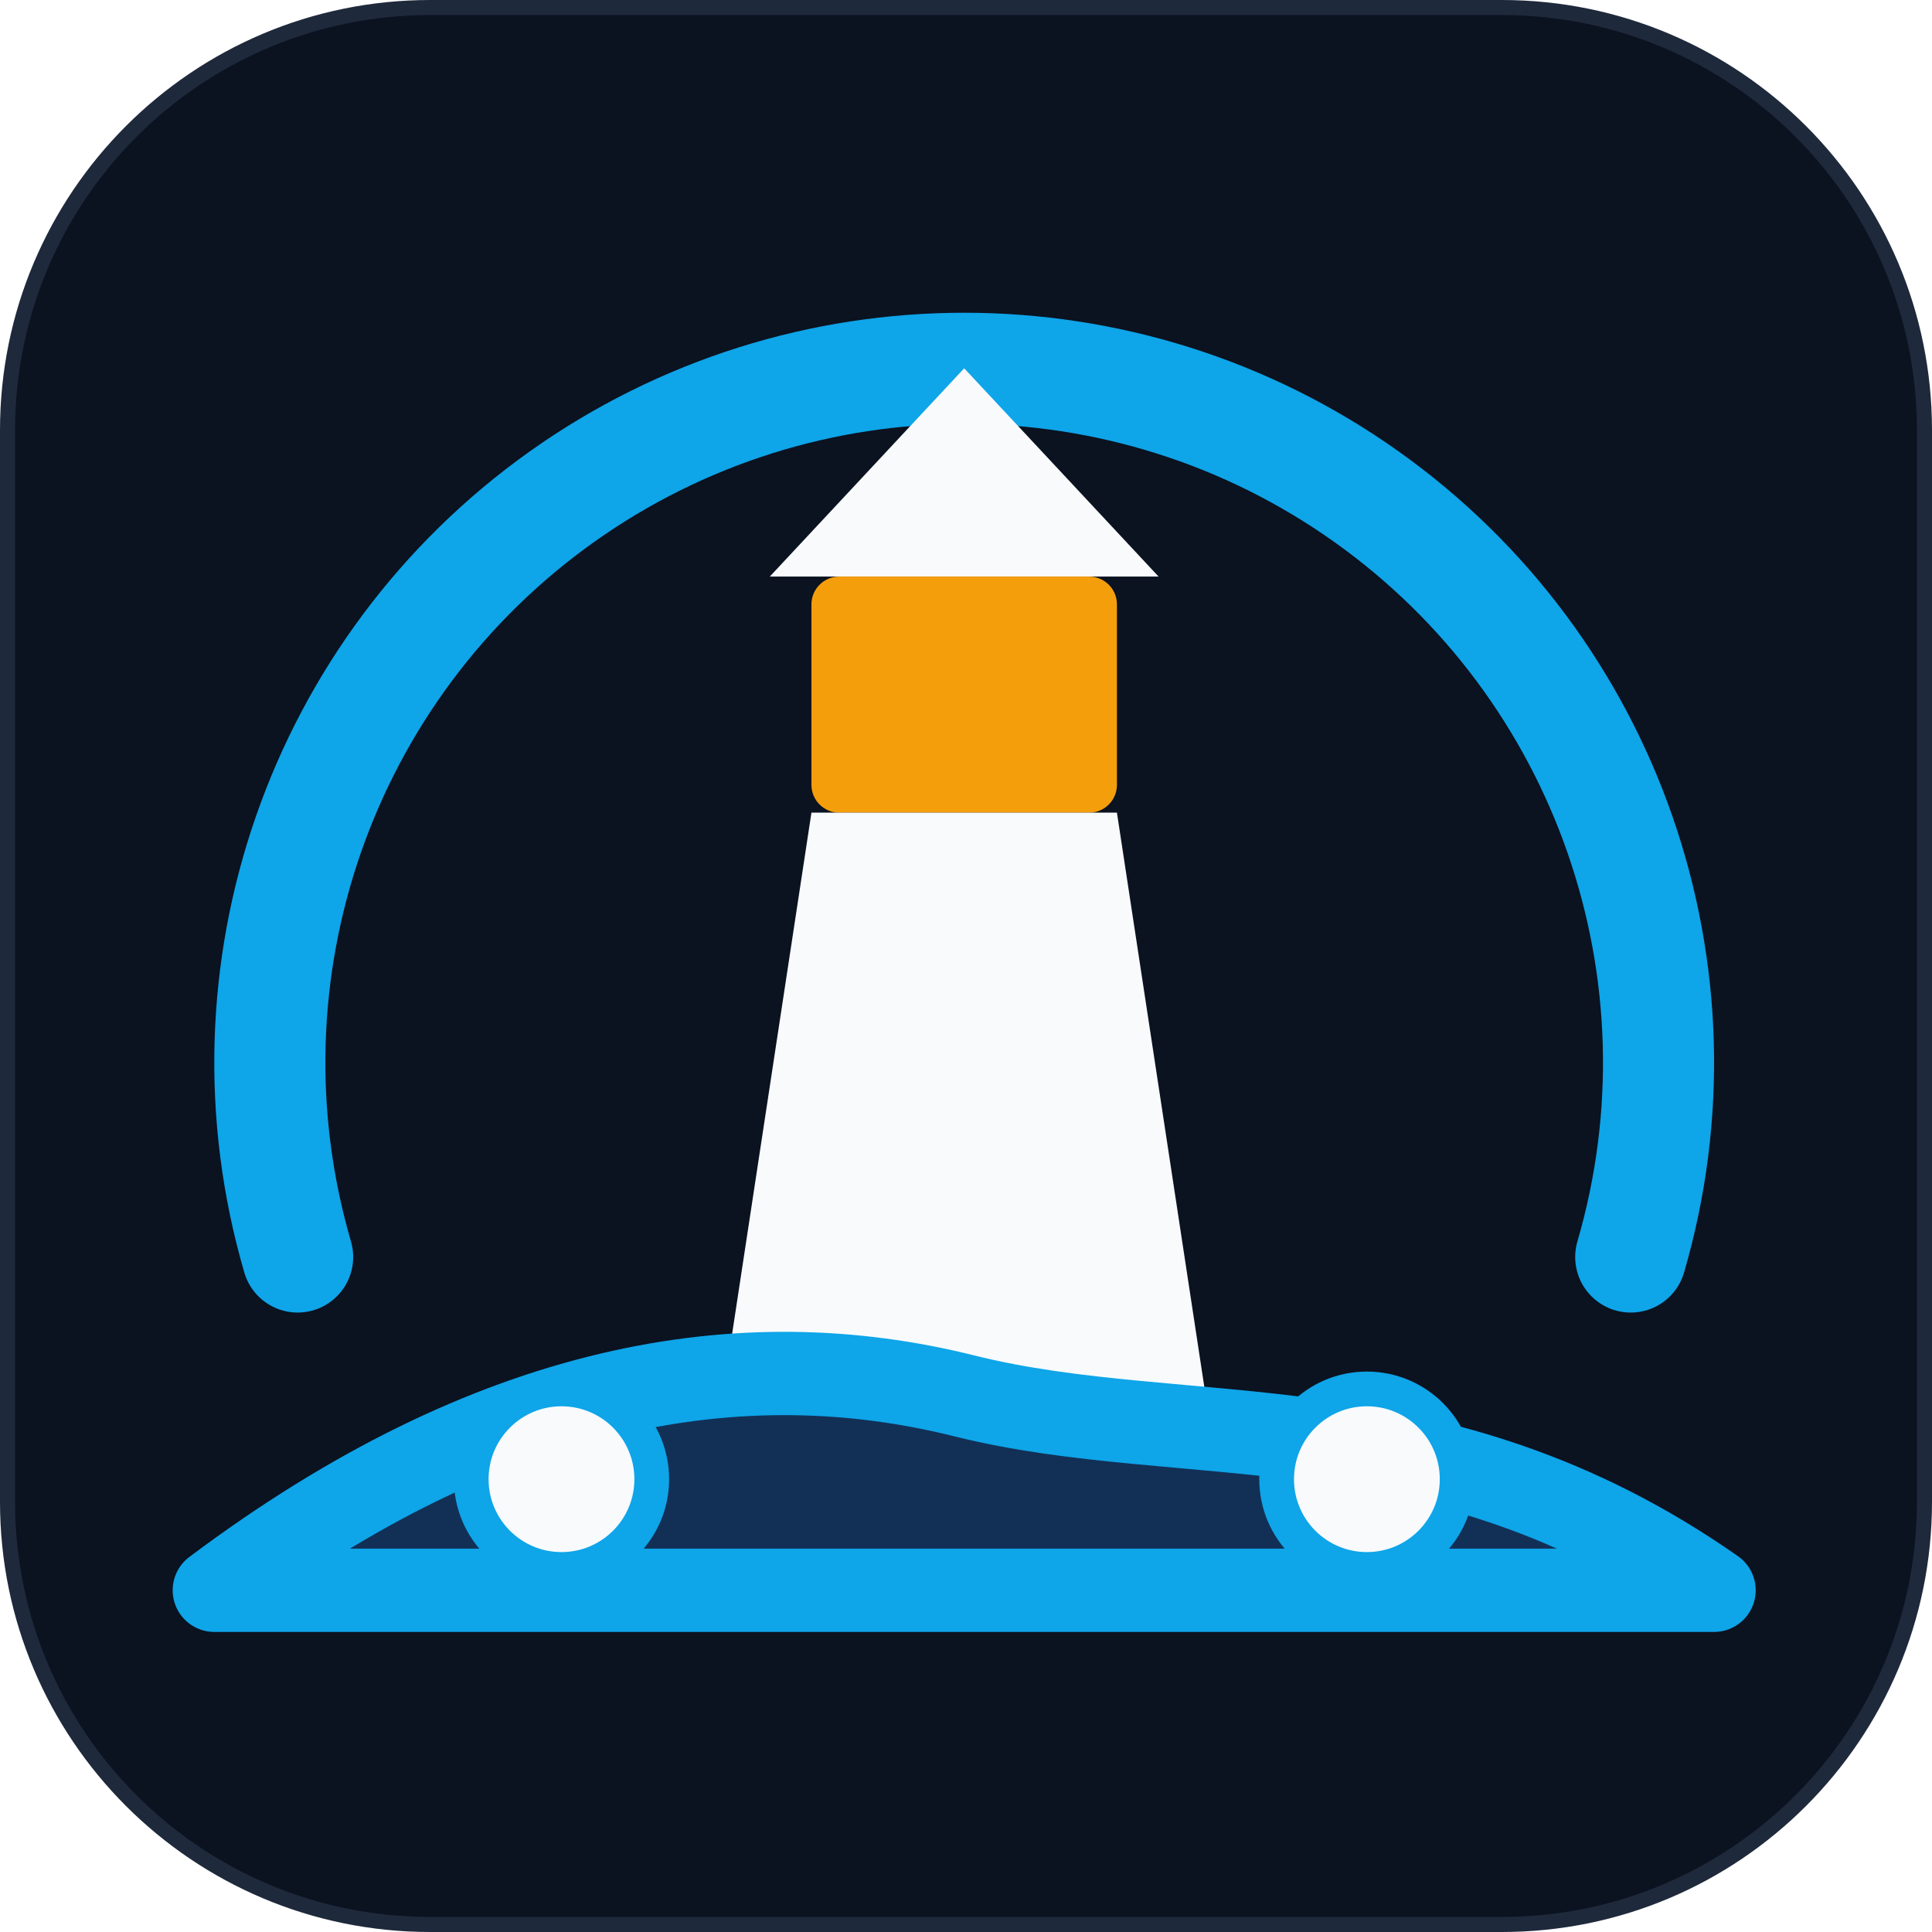
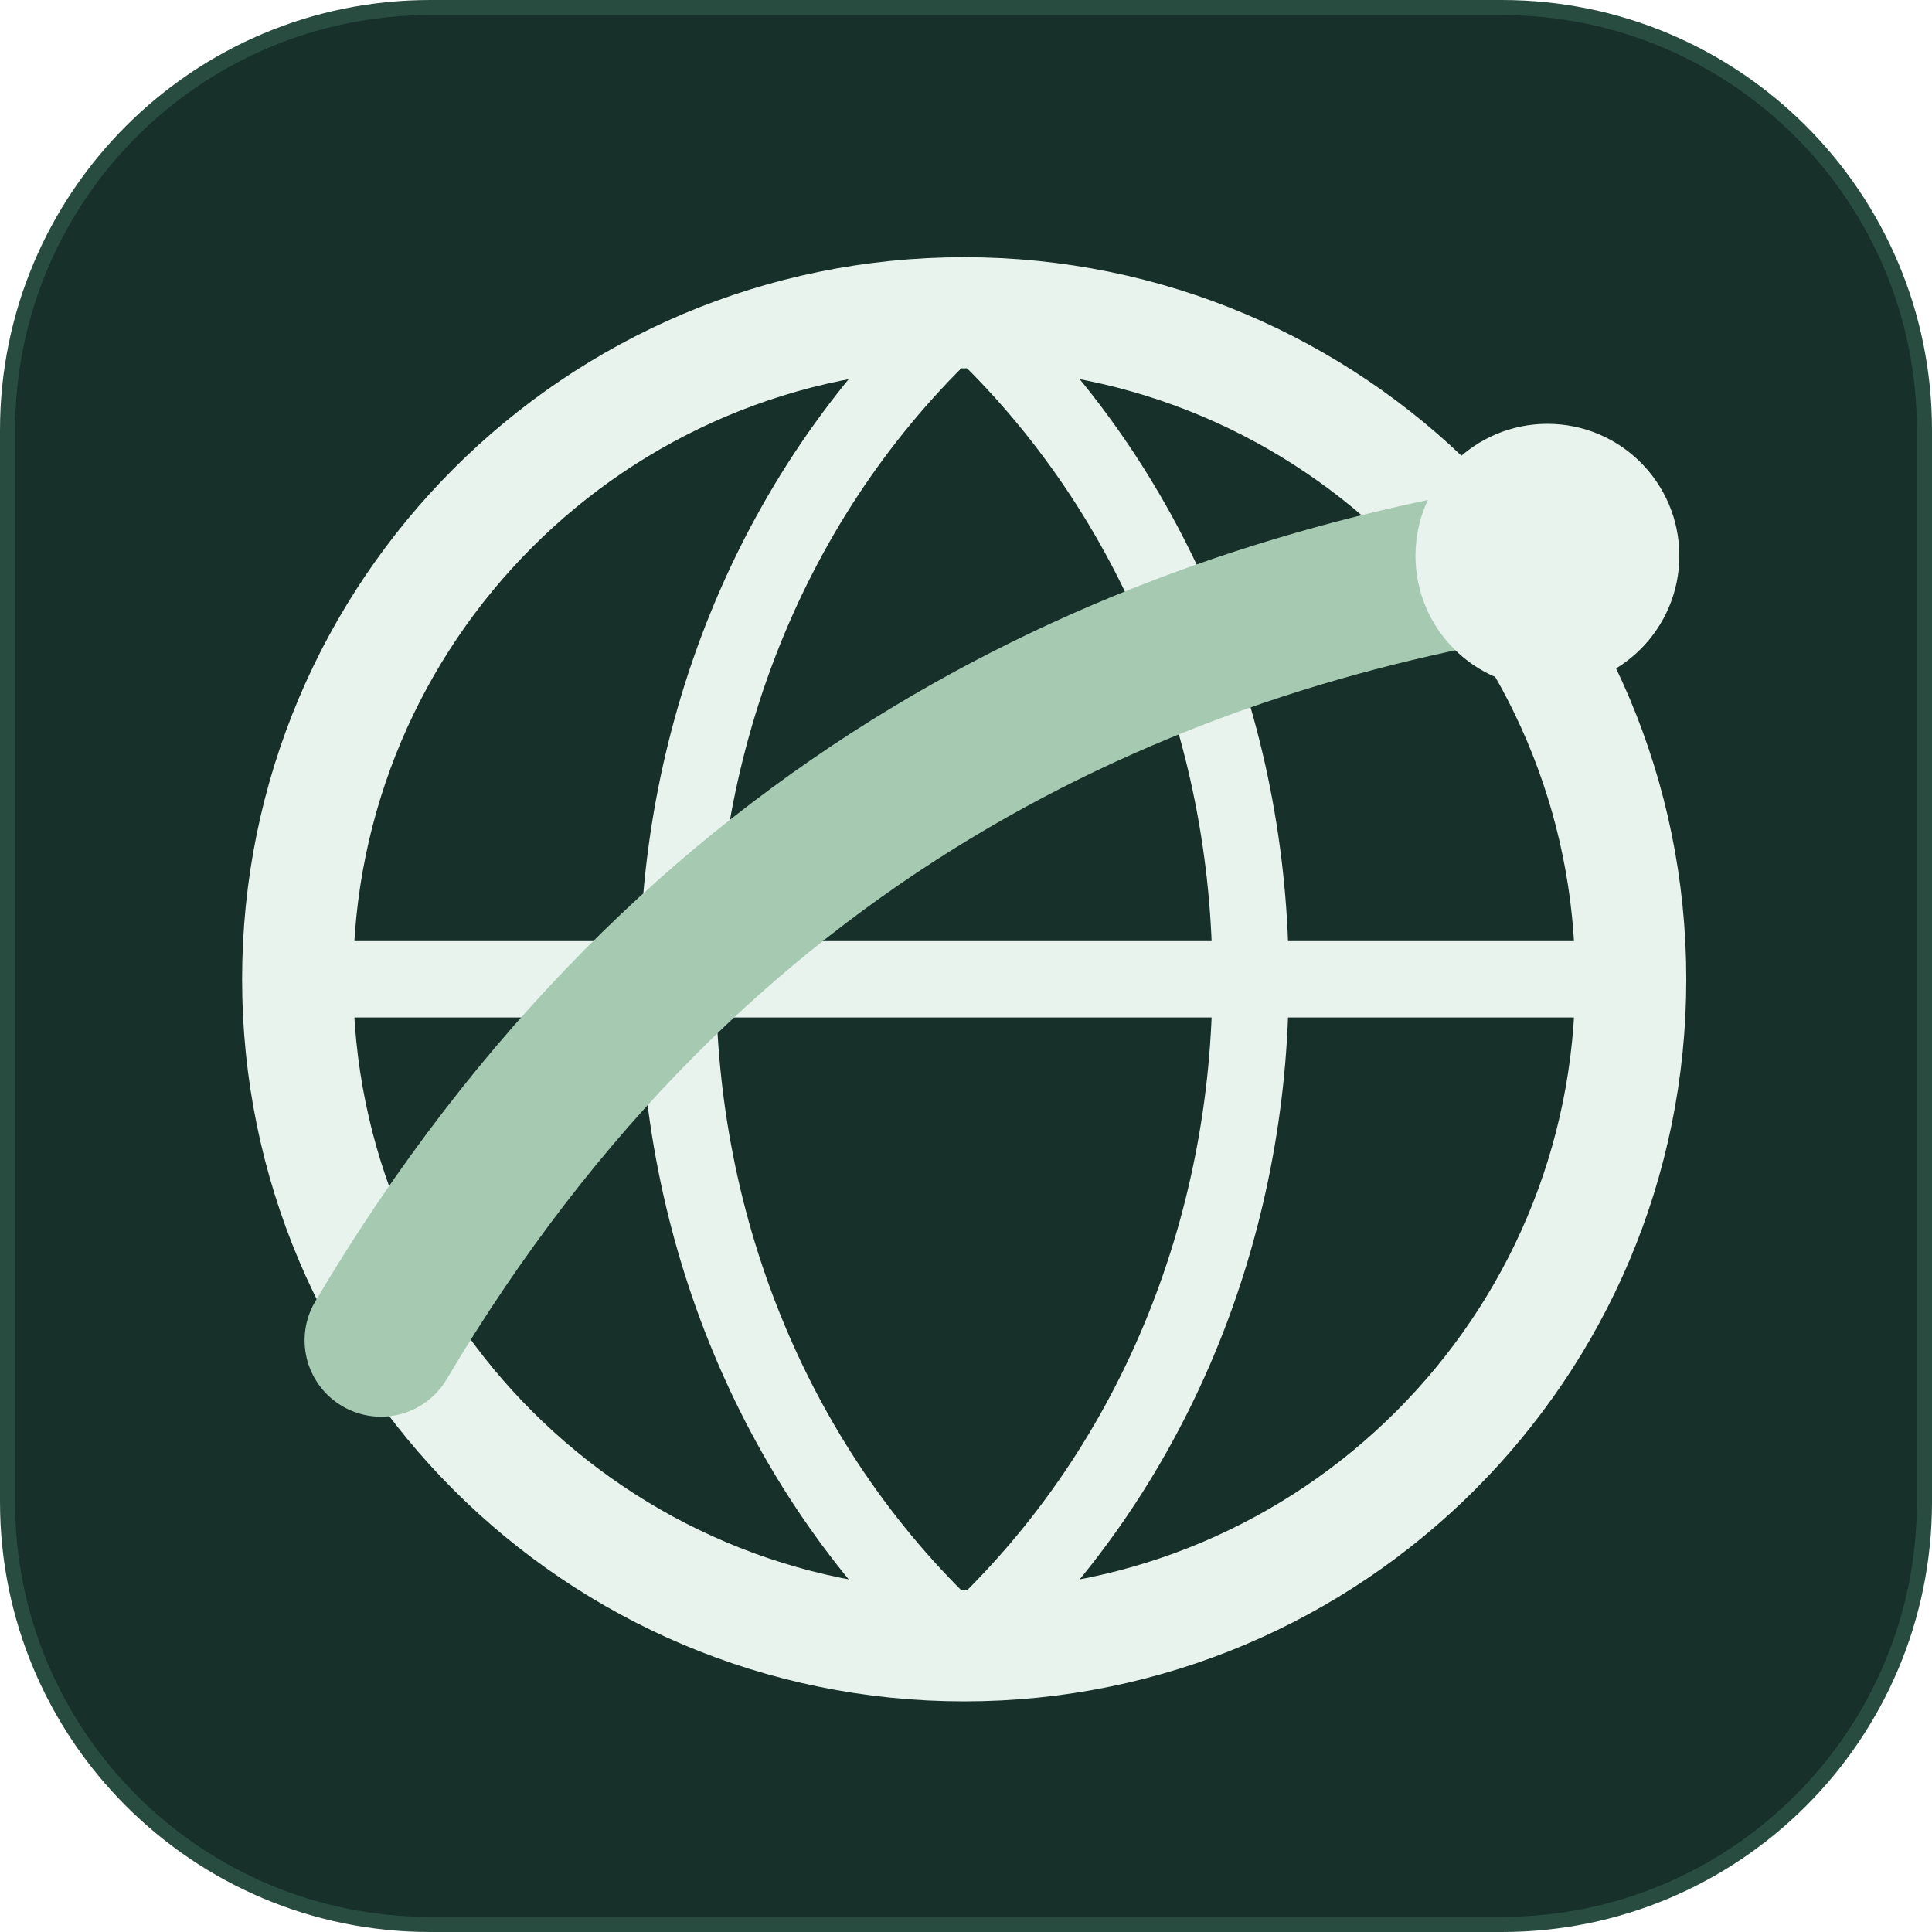
<svg xmlns="http://www.w3.org/2000/svg" viewBox="0 0 256 256" width="256" height="256" role="img">
-   <style>.ring{fill:none;stroke:#0EA5E9;stroke-width:16;stroke-linecap:round}.wave{fill:none;stroke:#0EA5E9;stroke-width:16;stroke-linecap:round}.tower{fill:#F8FAFC}.lamp{fill:#F59E0B}.hill{fill:#123056;stroke:#0EA5E9;stroke-width:12;stroke-linejoin:round}.link{fill:none;stroke:#7DD3FC;stroke-width:8;stroke-linecap:round}.node{fill:#F8FAFC;stroke:#0EA5E9;stroke-width:5}.tile{fill:#0B1220;stroke:#1E293B;stroke-width:2}</style>
+   <style>.globe{fill:none;stroke:#E8F3ED;stroke-width:16}.grid{fill:none;stroke:#E8F3ED;stroke-width:11;stroke-linecap:round}.thread{fill:none;stroke:#A6C9B2;stroke-width:22;stroke-linecap:round}.node{fill:#E8F3ED}.tile{fill:#17302A;stroke:#284C40;stroke-width:2}</style>
  <rect class="tile" x="1" y="1" width="254" height="254" rx="56" />
  <g transform="translate(10 12) scale(0.92)">
-     <path class="ring" d="M32 168A100 100 0 1 1 224 168" />
-     <path class="tower" d="M128 40l28 30h-56z" />
-     <rect class="lamp" x="106" y="70" width="44" height="34" rx="4" />
-     <path class="tower" d="M106 104h44l14 92h-72z" />
-     <path class="hill" d="M20 216c40-30 76-36 108-28s68 0 108 28z" />
-     <circle class="node" cx="70" cy="200" r="13" />
-     <circle class="node" cx="186" cy="200" r="13" />
+     <circle class="globe" cx="128" cy="128" r="96" />
+     <path class="grid" d="M32 128h192M128 32c-55 50-55 142 0 192M128 32c55 50 55 142 0 192" />
+     <path class="thread" d="M44 180c45-76 110-104 168-113" />
+     <circle class="node" cx="212" cy="67" r="19" />
  </g>
</svg>
